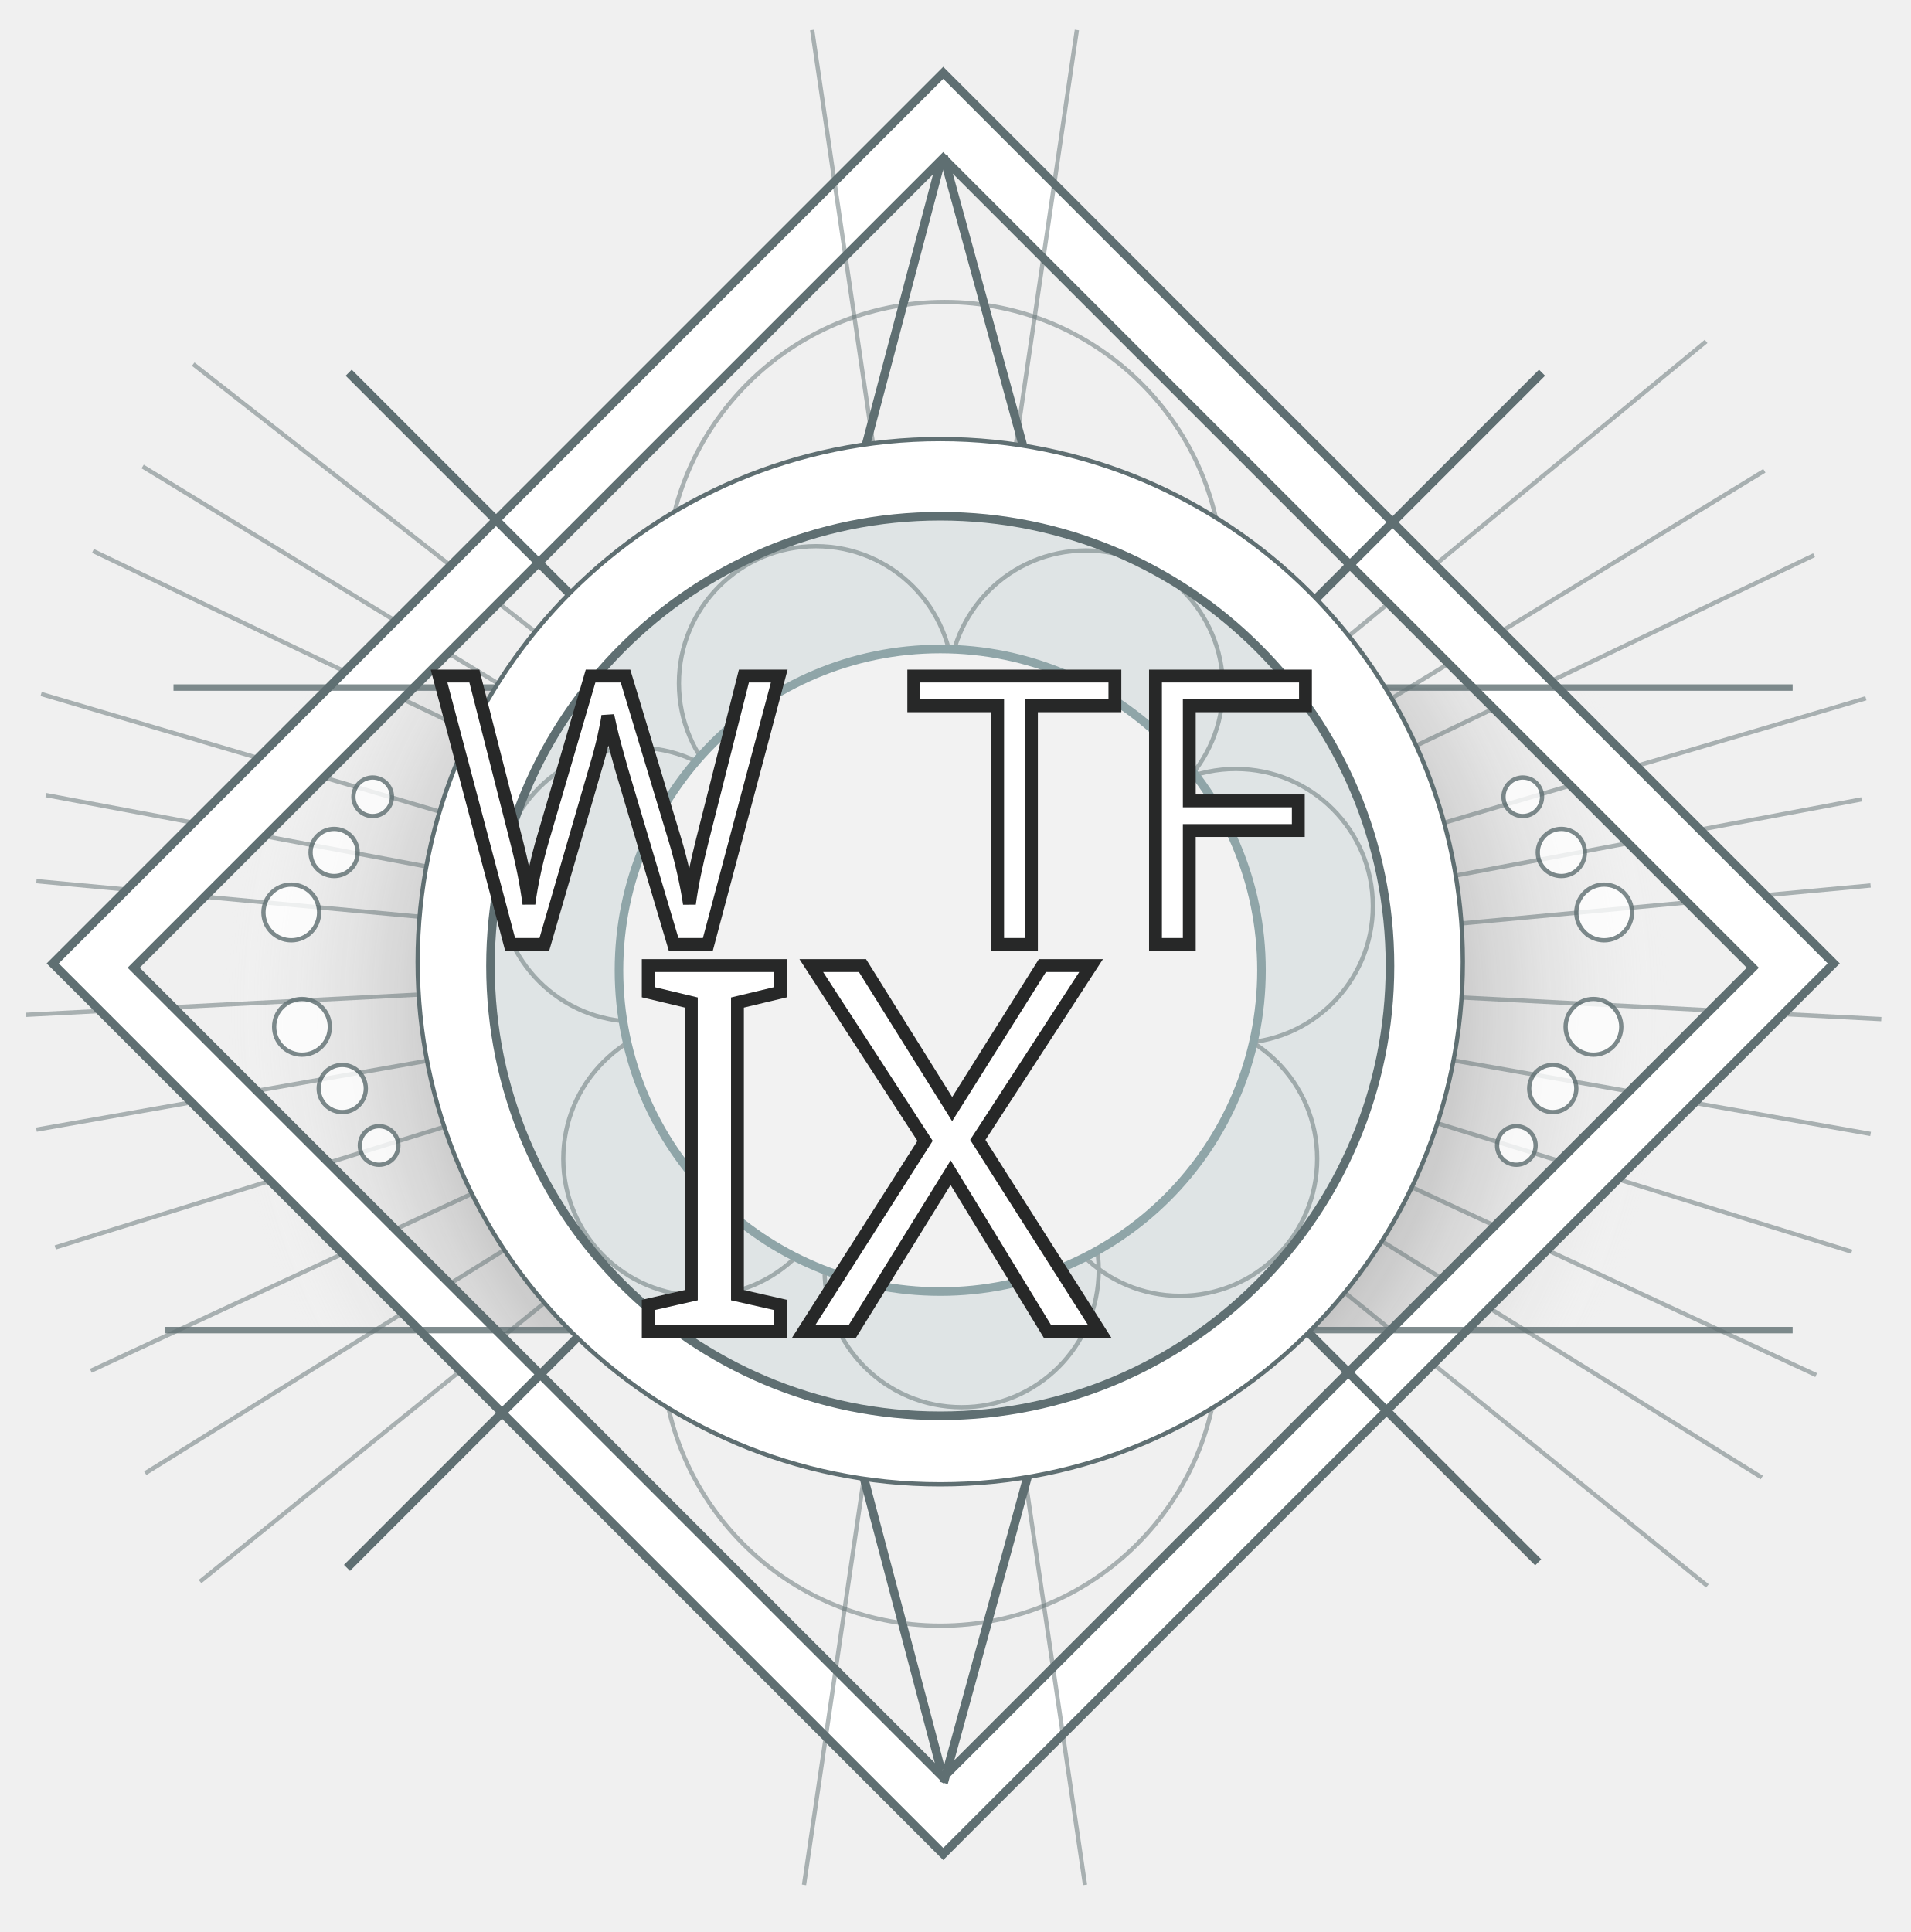
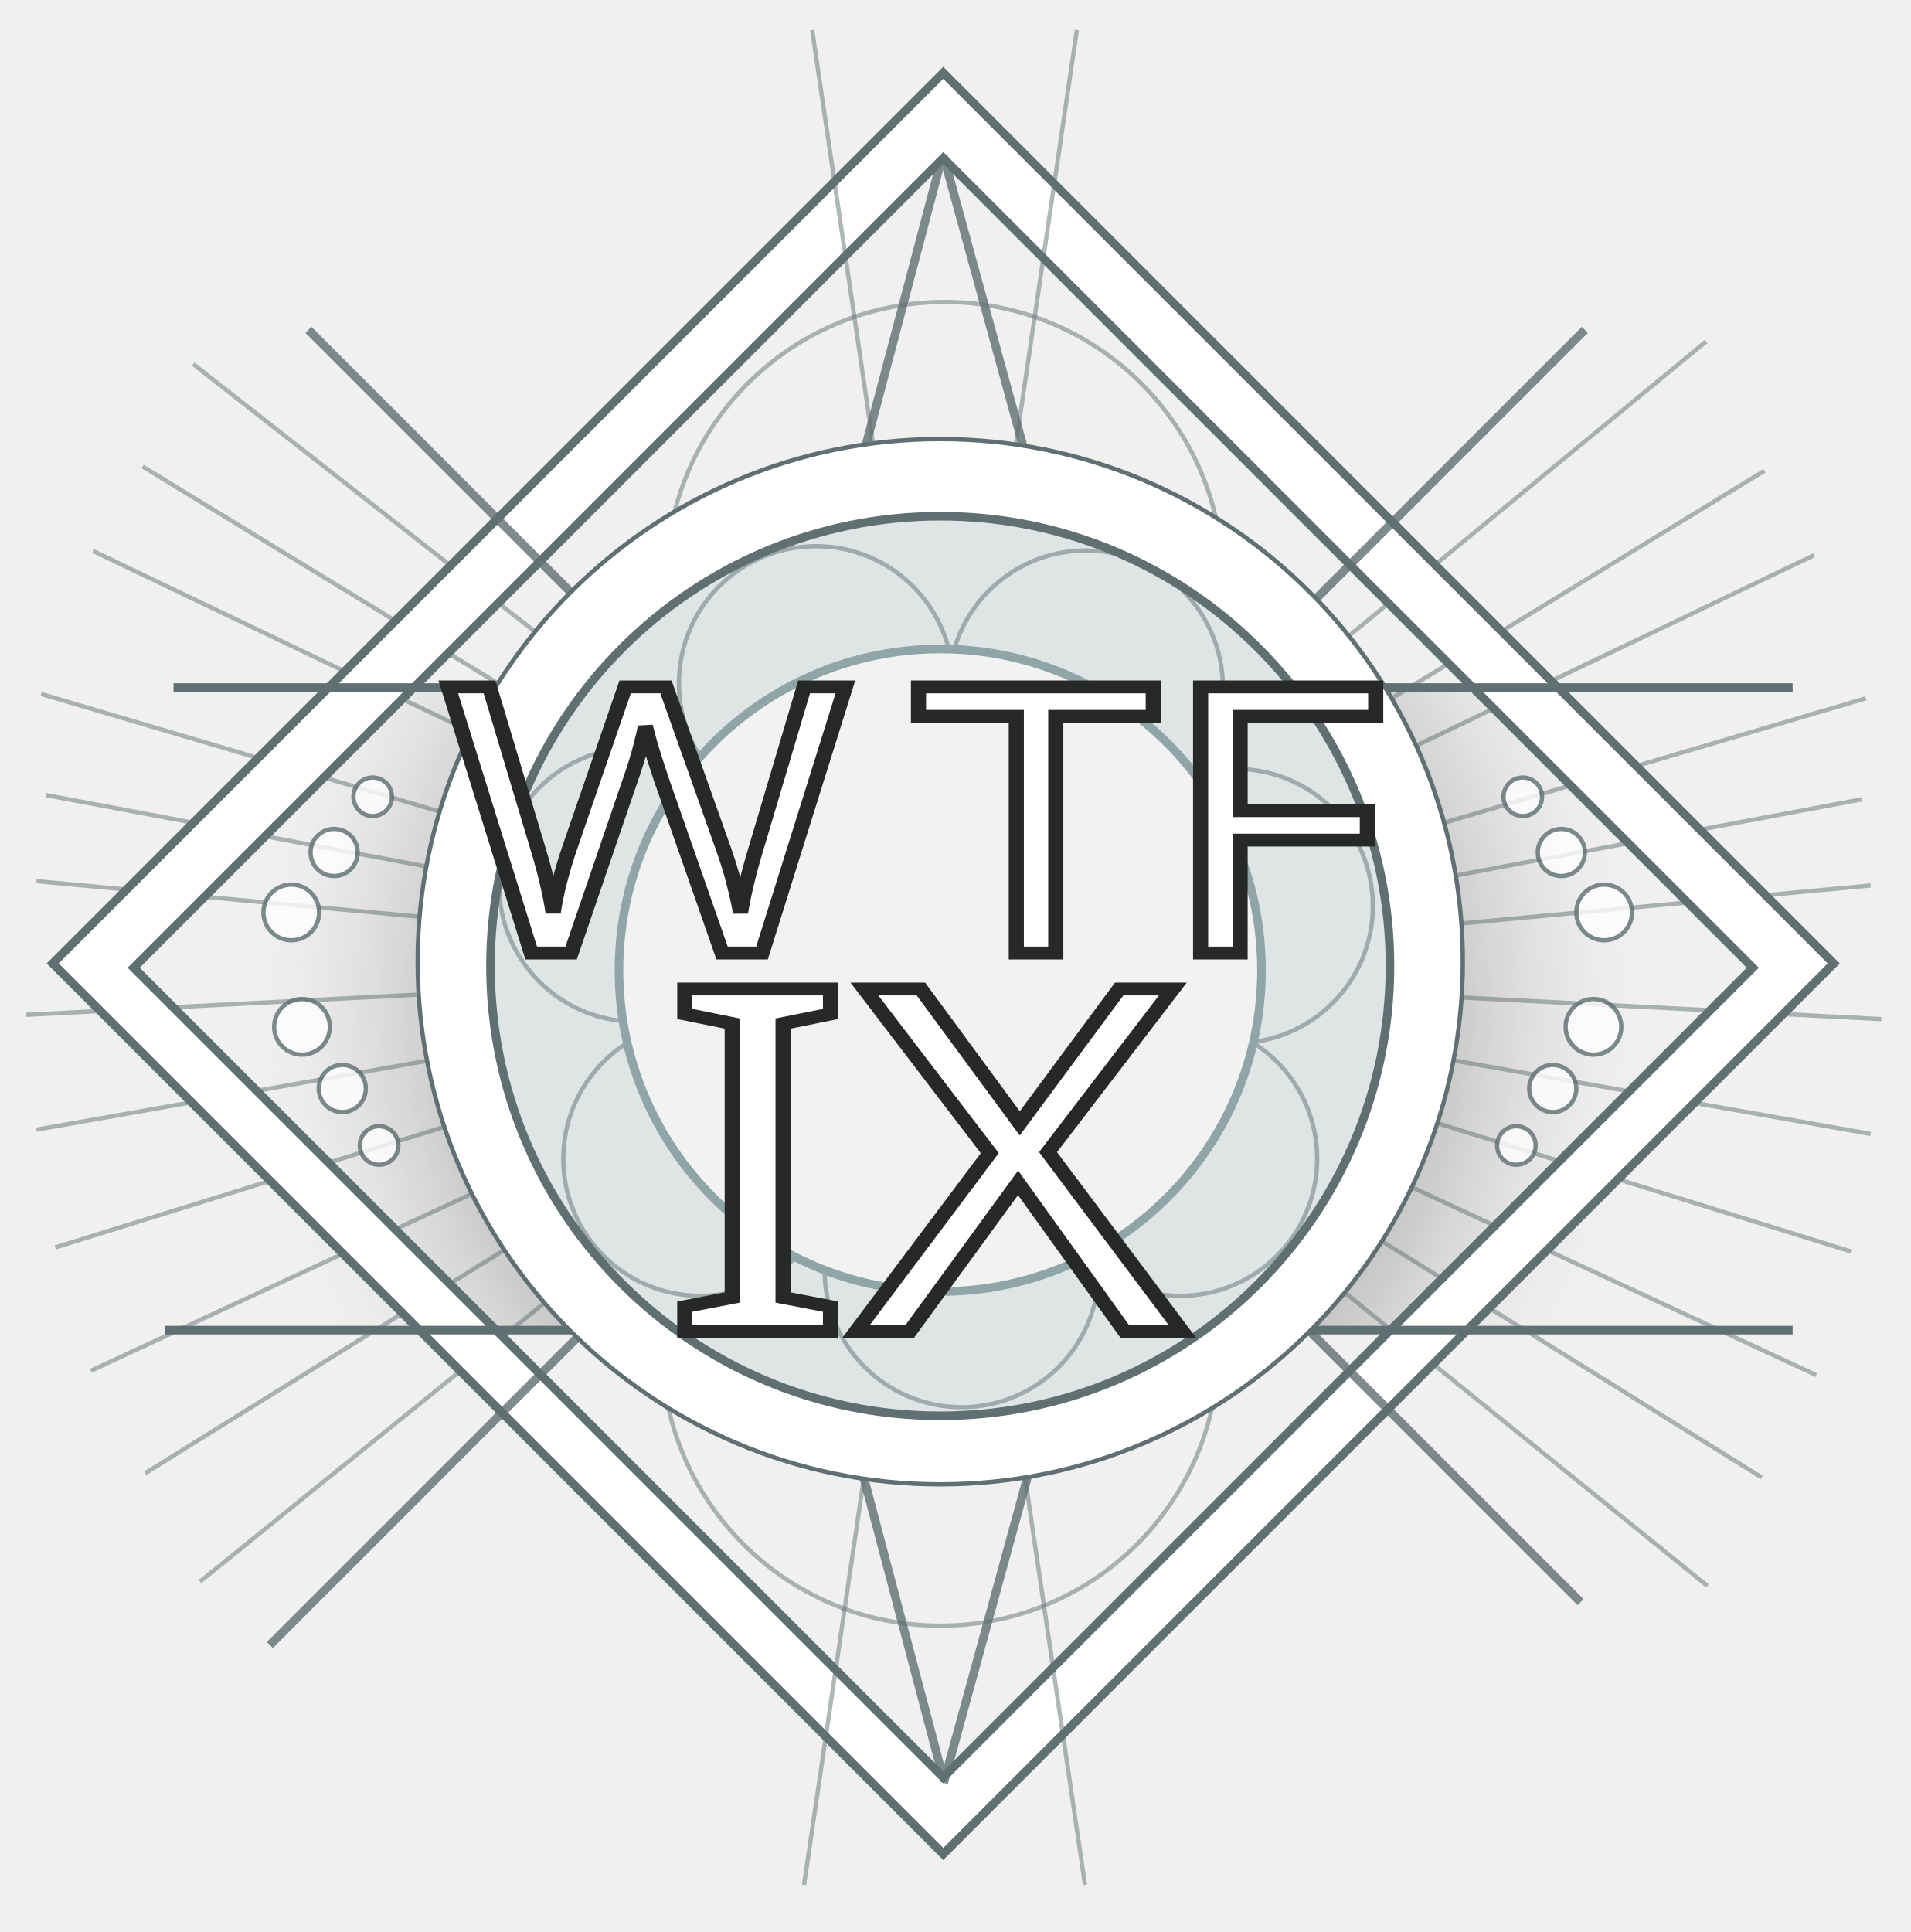
<svg xmlns="http://www.w3.org/2000/svg" version="1.1" x="0px" y="0px" viewBox="0 0 446 451" style="enable-background:new 0 0 446 451;" xml:space="preserve">
  <style type="text/css">
	.st0{display:none;opacity:0.9;fill:#DFE4E5;}
	.st1{fill:url(#SVGID_1_);}
	.st2{display:none;}
	.st3{display:inline;fill:none;stroke:#000000;}
	.st4{display:inline;fill:#FFFFFF;}
	.st5{opacity:0.5;}
	.st6{display:none;fill:none;stroke:#5F6F72;}
	.st7{fill:none;stroke:#5F6F72;}
	.st8{opacity:0.5;fill:none;stroke:#5F6F72;}
	.st9{fill:#FFFFFF;stroke:#5F6F72;stroke-width:2;}
- 	.st10{opacity:0.8;}
- 	.st11{fill:none;stroke:#5F6F72;stroke-width:1.5;}
- 	.st12{fill:none;stroke:#5F6F72;stroke-width:2;}
- 	.st13{display:inline;fill:none;stroke:#849299;}
- 	.st14{fill:#FFFFFF;stroke:#5F6F72;}
- 	.st15{fill:#DFE4E5;stroke:#5F6F72;stroke-width:2;}
- 	.st16{display:inline;}
- 	.st17{fill:#FFFFFF;stroke:#8E9FA5;stroke-width:0.5;}
- 	.st18{fill:#F2F2F2;stroke:#8FA5A8;stroke-width:2;}
- 	.st19{display:inline;fill:#545959;}
- 	.st20{font-family:'GillSans-Bold';}
- 	.st21{font-size:119.655px;}
- 	.st22{fill:#545959;}
- 	.st23{font-size:87.753px;}
- 	.st24{letter-spacing:6;}
- 	.st25{fill:#FFFFFF;stroke:#272828;stroke-width:3;}
+ 	.st10{fill:none;stroke:#5F6F72;stroke-width:2;}
+ 	.st11{opacity:0.8;}
+ 	.st12{display:inline;fill:none;stroke:#849299;}
+ 	.st13{fill:#FFFFFF;stroke:#5F6F72;}
+ 	.st14{fill:#DFE4E5;stroke:#5F6F72;stroke-width:2;}
+ 	.st15{display:inline;}
+ 	.st16{fill:#FFFFFF;stroke:#8E9FA5;stroke-width:0.5;}
+ 	.st17{fill:#F2F2F2;stroke:#8FA5A8;stroke-width:2;}
+ 	.st18{display:inline;fill:#545959;}
+ 	.st19{font-family:'GillSans-Bold';}
+ 	.st20{font-size:119.655px;}
+ 	.st21{fill:#545959;}
+ 	.st22{font-size:87.753px;}
+ 	.st23{letter-spacing:6;}
+ 	.st24{fill:#FFFFFF;stroke:#272828;stroke-width:3;}
+ 	.st25{font-family:'Raleway-Black';}
+ 	.st26{font-size:112px;}
+ 	.st27{font-family:'MavenPro-Black';}
+ 	.st28{font-size:87px;}
+ 	.st29{letter-spacing:4.2;}
</style>
  <g id="Layer_8">
    <circle class="st0" cx="219.5" cy="224.5" r="161.5" />
    <radialGradient id="SVGID_1_" cx="221.25" cy="235.5" r="169.551" gradientUnits="userSpaceOnUse">
      <stop offset="0" style="stop-color:#222222" />
      <stop offset="0.202" style="stop-color:#252525;stop-opacity:0.798" />
      <stop offset="0.343" style="stop-color:#2E2E2E;stop-opacity:0.657" />
      <stop offset="0.465" style="stop-color:#3D3D3D;stop-opacity:0.535" />
      <stop offset="0.577" style="stop-color:#535353;stop-opacity:0.423" />
      <stop offset="0.681" style="stop-color:#707070;stop-opacity:0.319" />
      <stop offset="0.78" style="stop-color:#929292;stop-opacity:0.22" />
      <stop offset="0.875" style="stop-color:#BCBCBC;stop-opacity:0.125" />
      <stop offset="0.965" style="stop-color:#EAEAEA;stop-opacity:3.552890e-02" />
      <stop offset="1" style="stop-color:#FFFFFF;stop-opacity:0" />
    </radialGradient>
    <rect x="-6.5" y="160.5" class="st1" width="455.5" height="150" />
  </g>
  <g id="Layer_6">
    <g class="st2">
      <path class="st3" d="M349.5,393.5c-22.2-50.6-72.7-86-131.5-86s-109.3,35.4-131.5,86H349.5z" />
      <rect x="81.5" y="389.5" class="st4" width="269" height="30" />
    </g>
    <g class="st2">
      <path class="st3" d="M351.5,50.5c-22.2,50.6-72.7,86-131.5,86s-109.3-35.4-131.5-86H351.5z" />
      <rect x="83.5" y="24.5" class="st4" width="269" height="30" />
    </g>
  </g>
  <g id="Layer_7">
    <g class="st5">
      <line class="st6" x1="374" y1="57" x2="239.4" y2="249.3" />
      <line class="st7" x1="398.3" y1="79.7" x2="220.7" y2="226.1" />
      <line class="st6" x1="370.8" y1="60.5" x2="259.9" y2="271.9" />
      <line class="st7" x1="411.9" y1="109.9" x2="219.6" y2="227.3" />
      <line class="st6" x1="364.6" y1="67.3" x2="281.2" y2="295" />
      <line class="st6" x1="353.1" y1="79.9" x2="299.9" y2="315.4" />
      <line class="st6" x1="341" y1="93.1" x2="319.9" y2="337.1" />
      <line class="st6" x1="325" y1="110.7" x2="335.9" y2="354.7" />
      <line class="st6" x1="308.5" y1="128.9" x2="347.6" y2="367.2" />
      <line class="st6" x1="359.9" y1="380.5" x2="289.4" y2="150" />
      <line class="st6" x1="368.9" y1="390.2" x2="270.9" y2="170.3" />
      <line class="st6" x1="251.7" y1="191.4" x2="374.8" y2="396.5" />
      <line class="st6" x1="232.9" y1="212.8" x2="376.4" y2="398" />
      <line class="st7" x1="220.3" y1="226" x2="398.6" y2="370.2" />
      <line class="st7" x1="220.3" y1="226.1" x2="411.3" y2="344.9" />
      <line class="st7" x1="220.2" y1="226.3" x2="424" y2="321" />
      <line class="st7" x1="220.1" y1="226.4" x2="432.3" y2="292.2" />
      <line class="st7" x1="220" y1="226.5" x2="436.7" y2="264.7" />
      <line class="st7" x1="423.5" y1="129.6" x2="219.6" y2="227.2" />
      <line class="st7" x1="439.2" y1="237.9" x2="220" y2="226.6" />
      <line class="st7" x1="219" y1="226.9" x2="436.7" y2="206.7" />
      <line class="st7" x1="435.6" y1="163" x2="220.5" y2="226.5" />
      <line class="st7" x1="219.8" y1="226.9" x2="434.6" y2="186.6" />
    </g>
    <g class="st5">
      <line class="st6" x1="71.2" y1="56" x2="205.8" y2="248.3" />
      <line class="st7" x1="45.1" y1="85" x2="226.3" y2="226.8" />
      <line class="st6" x1="74.4" y1="59.5" x2="185.3" y2="270.9" />
      <line class="st7" x1="33.3" y1="108.9" x2="225.6" y2="226.3" />
      <line class="st6" x1="80.7" y1="66.3" x2="164" y2="294" />
      <line class="st6" x1="92.1" y1="78.9" x2="145.3" y2="314.4" />
      <line class="st6" x1="104.2" y1="92.1" x2="125.3" y2="336.1" />
      <line class="st6" x1="120.2" y1="109.7" x2="109.3" y2="353.7" />
      <line class="st6" x1="136.7" y1="127.9" x2="97.6" y2="366.2" />
      <line class="st6" x1="85.3" y1="379.5" x2="155.9" y2="149" />
      <line class="st6" x1="76.3" y1="389.2" x2="174.4" y2="169.3" />
      <line class="st6" x1="193.5" y1="190.4" x2="70.4" y2="395.5" />
      <line class="st6" x1="212.4" y1="211.8" x2="68.8" y2="397" />
      <line class="st7" x1="224.9" y1="225" x2="46.7" y2="369.2" />
      <line class="st7" x1="225" y1="225.1" x2="33.9" y2="343.9" />
      <line class="st7" x1="225" y1="225.3" x2="21.2" y2="320" />
      <line class="st7" x1="225.1" y1="225.4" x2="12.9" y2="291.2" />
      <line class="st7" x1="225.2" y1="225.5" x2="8.5" y2="263.7" />
      <line class="st7" x1="21.7" y1="128.6" x2="225.6" y2="226.2" />
      <line class="st7" x1="6" y1="236.9" x2="225.2" y2="225.6" />
      <line class="st7" x1="226.2" y1="225.9" x2="8.5" y2="205.7" />
      <line class="st7" x1="9.6" y1="162" x2="224.7" y2="225.5" />
      <line class="st7" x1="225.4" y1="225.9" x2="10.7" y2="185.6" />
    </g>
  </g>
  <g id="Layer_1">
    <circle class="st8" cx="219.5" cy="314.5" r="65" />
    <circle class="st8" cx="220.5" cy="135.5" r="65" />
    <path class="st9" d="M220.2,17L12.3,224.9l207.9,207.9l207.9-207.9L220.2,17z M31.2,225.9l189-189l189,189l-189,189L31.2,225.9z" />
-     <g class="st10">
-       <line class="st11" x1="38.5" y1="310.5" x2="418.5" y2="310.5" />
-       <line class="st11" x1="40.5" y1="160.5" x2="418.5" y2="160.5" />
-     </g>
-     <g>
-       <line class="st12" x1="359.1" y1="364.7" x2="81.4" y2="87" />
-       <line class="st12" x1="81" y1="366" x2="360" y2="87" />
-     </g>
-     <line class="st9" x1="149.5" y1="147.5" x2="219.7" y2="413.2" />
-     <line class="st9" x1="294.5" y1="145.5" x2="220.3" y2="416.2" />
-     <line class="st9" x1="149.5" y1="303.2" x2="219.7" y2="37.5" />
-     <line class="st9" x1="294.5" y1="307.2" x2="220.3" y2="36.5" />
+     <line class="st10" x1="38.5" y1="310.5" x2="418.5" y2="310.5" />
+     <line class="st10" x1="40.5" y1="160.5" x2="418.5" y2="160.5" />
+     <g class="st11">
+       <line class="st10" x1="369" y1="374" x2="72" y2="77" />
+       <line class="st10" x1="63" y1="384" x2="370" y2="77" />
+       <line class="st9" x1="149.5" y1="147.5" x2="219.7" y2="413.2" />
+       <line class="st9" x1="294.5" y1="145.5" x2="220.3" y2="416.2" />
+       <line class="st9" x1="149.5" y1="303.2" x2="219.7" y2="37.5" />
+       <line class="st9" x1="294.5" y1="307.2" x2="220.3" y2="36.5" />
+     </g>
    <g class="st5">
      <line class="st7" x1="189.6" y1="7" x2="253.3" y2="440" />
      <line class="st7" x1="251.4" y1="7" x2="187.7" y2="440" />
    </g>
  </g>
  <g id="Layer_3">
    <g class="st2">
-       <line class="st13" x1="201.2" y1="57" x2="52.7" y2="249.3" />
-       <line class="st13" x1="203.3" y1="55" x2="30.8" y2="227.5" />
-       <line class="st13" x1="228" y1="79.7" x2="32.1" y2="226.1" />
-       <line class="st13" x1="197.7" y1="60.5" x2="75.4" y2="271.9" />
-       <line class="st13" x1="243" y1="109.9" x2="30.9" y2="227.3" />
-       <line class="st13" x1="190.8" y1="67.3" x2="98.9" y2="295" />
-       <line class="st13" x1="178.2" y1="79.9" x2="119.5" y2="315.4" />
-       <line class="st13" x1="164.8" y1="93.1" x2="141.5" y2="337.1" />
-       <line class="st13" x1="147.2" y1="110.7" x2="159.2" y2="354.7" />
-       <line class="st13" x1="129" y1="128.9" x2="172.1" y2="367.2" />
-       <line class="st13" x1="185.6" y1="380.5" x2="107.8" y2="150" />
-       <line class="st13" x1="195.6" y1="390.2" x2="87.4" y2="170.3" />
-       <line class="st13" x1="66.3" y1="191.4" x2="202.1" y2="396.5" />
-       <line class="st13" x1="45.5" y1="212.8" x2="203.9" y2="398" />
-       <line class="st13" x1="31.8" y1="225.8" x2="210.7" y2="389.2" />
-       <line class="st13" x1="31.7" y1="226" x2="228.3" y2="370.2" />
-       <line class="st13" x1="31.6" y1="226.1" x2="242.3" y2="344.9" />
-       <line class="st13" x1="31.5" y1="226.3" x2="256.4" y2="321" />
-       <line class="st13" x1="31.4" y1="226.4" x2="265.5" y2="292.2" />
-       <line class="st13" x1="31.3" y1="226.5" x2="270.3" y2="264.7" />
-       <line class="st13" x1="255.8" y1="129.6" x2="30.9" y2="227.2" />
-       <line class="st13" x1="273.1" y1="237.9" x2="31.3" y2="226.6" />
-       <line class="st13" x1="31.2" y1="226.8" x2="269.4" y2="190.8" />
-       <line class="st13" x1="270" y1="170.5" x2="31" y2="227" />
-       <line class="st13" x1="31.1" y1="226.9" x2="268" y2="186.6" />
-     </g>
-     <g class="st2">
-       <line class="st13" x1="238.7" y1="57" x2="387.2" y2="249.3" />
-       <line class="st13" x1="236.6" y1="55" x2="409.1" y2="227.5" />
-       <line class="st13" x1="211.9" y1="79.7" x2="407.7" y2="226.1" />
-       <line class="st13" x1="242.2" y1="60.5" x2="364.5" y2="271.9" />
-       <line class="st13" x1="196.9" y1="109.9" x2="409" y2="227.3" />
-       <line class="st13" x1="249.1" y1="67.3" x2="341" y2="295" />
-       <line class="st13" x1="261.7" y1="79.9" x2="320.4" y2="315.4" />
-       <line class="st13" x1="275" y1="93.1" x2="298.4" y2="337.1" />
-       <line class="st13" x1="292.7" y1="110.7" x2="280.7" y2="354.7" />
-       <line class="st13" x1="310.9" y1="128.9" x2="267.8" y2="367.2" />
-       <line class="st13" x1="254.3" y1="380.5" x2="332.1" y2="150" />
-       <line class="st13" x1="244.3" y1="390.2" x2="352.5" y2="170.3" />
-       <line class="st13" x1="373.6" y1="191.4" x2="237.8" y2="396.5" />
-       <line class="st13" x1="394.4" y1="212.8" x2="236" y2="398" />
-       <line class="st13" x1="408.1" y1="225.8" x2="229.2" y2="389.2" />
-       <line class="st13" x1="408.2" y1="226" x2="211.6" y2="370.2" />
-       <line class="st13" x1="408.3" y1="226.1" x2="197.6" y2="344.9" />
-       <line class="st13" x1="408.4" y1="226.3" x2="183.5" y2="321" />
-       <line class="st13" x1="408.5" y1="226.4" x2="174.4" y2="292.2" />
-       <line class="st13" x1="408.6" y1="226.5" x2="169.6" y2="264.7" />
-       <line class="st13" x1="184.1" y1="129.6" x2="409" y2="227.2" />
-       <line class="st13" x1="166.8" y1="237.9" x2="408.6" y2="226.6" />
-       <line class="st13" x1="408.7" y1="226.8" x2="170.4" y2="190.8" />
-       <line class="st13" x1="169.9" y1="170.5" x2="408.9" y2="227" />
-       <line class="st13" x1="408.8" y1="226.9" x2="171.9" y2="186.6" />
-     </g>
-     <circle class="st14" cx="219.5" cy="224.5" r="122" />
+       <line class="st12" x1="201.2" y1="57" x2="52.7" y2="249.3" />
+       <line class="st12" x1="203.3" y1="55" x2="30.8" y2="227.5" />
+       <line class="st12" x1="228" y1="79.7" x2="32.1" y2="226.1" />
+       <line class="st12" x1="197.7" y1="60.5" x2="75.4" y2="271.9" />
+       <line class="st12" x1="243" y1="109.9" x2="30.9" y2="227.3" />
+       <line class="st12" x1="190.8" y1="67.3" x2="98.9" y2="295" />
+       <line class="st12" x1="178.2" y1="79.9" x2="119.5" y2="315.4" />
+       <line class="st12" x1="164.8" y1="93.1" x2="141.5" y2="337.1" />
+       <line class="st12" x1="147.2" y1="110.7" x2="159.2" y2="354.7" />
+       <line class="st12" x1="129" y1="128.9" x2="172.1" y2="367.2" />
+       <line class="st12" x1="185.6" y1="380.5" x2="107.8" y2="150" />
+       <line class="st12" x1="195.6" y1="390.2" x2="87.4" y2="170.3" />
+       <line class="st12" x1="66.3" y1="191.4" x2="202.1" y2="396.5" />
+       <line class="st12" x1="45.5" y1="212.8" x2="203.9" y2="398" />
+       <line class="st12" x1="31.8" y1="225.8" x2="210.7" y2="389.2" />
+       <line class="st12" x1="31.7" y1="226" x2="228.3" y2="370.2" />
+       <line class="st12" x1="31.6" y1="226.1" x2="242.3" y2="344.9" />
+       <line class="st12" x1="31.5" y1="226.3" x2="256.4" y2="321" />
+       <line class="st12" x1="31.4" y1="226.4" x2="265.5" y2="292.2" />
+       <line class="st12" x1="31.3" y1="226.5" x2="270.3" y2="264.7" />
+       <line class="st12" x1="255.8" y1="129.6" x2="30.9" y2="227.2" />
+       <line class="st12" x1="273.1" y1="237.9" x2="31.3" y2="226.6" />
+       <line class="st12" x1="31.2" y1="226.8" x2="269.4" y2="190.8" />
+       <line class="st12" x1="270" y1="170.5" x2="31" y2="227" />
+       <line class="st12" x1="31.1" y1="226.9" x2="268" y2="186.6" />
+     </g>
+     <g class="st2">
+       <line class="st12" x1="238.7" y1="57" x2="387.2" y2="249.3" />
+       <line class="st12" x1="236.6" y1="55" x2="409.1" y2="227.5" />
+       <line class="st12" x1="211.9" y1="79.7" x2="407.7" y2="226.1" />
+       <line class="st12" x1="242.2" y1="60.5" x2="364.5" y2="271.9" />
+       <line class="st12" x1="196.9" y1="109.9" x2="409" y2="227.3" />
+       <line class="st12" x1="249.1" y1="67.3" x2="341" y2="295" />
+       <line class="st12" x1="261.7" y1="79.9" x2="320.4" y2="315.4" />
+       <line class="st12" x1="275" y1="93.1" x2="298.4" y2="337.1" />
+       <line class="st12" x1="292.7" y1="110.7" x2="280.7" y2="354.7" />
+       <line class="st12" x1="310.9" y1="128.9" x2="267.8" y2="367.2" />
+       <line class="st12" x1="254.3" y1="380.5" x2="332.1" y2="150" />
+       <line class="st12" x1="244.3" y1="390.2" x2="352.5" y2="170.3" />
+       <line class="st12" x1="373.6" y1="191.4" x2="237.8" y2="396.5" />
+       <line class="st12" x1="394.4" y1="212.8" x2="236" y2="398" />
+       <line class="st12" x1="408.1" y1="225.8" x2="229.2" y2="389.2" />
+       <line class="st12" x1="408.2" y1="226" x2="211.6" y2="370.2" />
+       <line class="st12" x1="408.3" y1="226.1" x2="197.6" y2="344.9" />
+       <line class="st12" x1="408.4" y1="226.3" x2="183.5" y2="321" />
+       <line class="st12" x1="408.5" y1="226.4" x2="174.4" y2="292.2" />
+       <line class="st12" x1="408.6" y1="226.5" x2="169.6" y2="264.7" />
+       <line class="st12" x1="184.1" y1="129.6" x2="409" y2="227.2" />
+       <line class="st12" x1="166.8" y1="237.9" x2="408.6" y2="226.6" />
+       <line class="st12" x1="408.7" y1="226.8" x2="170.4" y2="190.8" />
+       <line class="st12" x1="169.9" y1="170.5" x2="408.9" y2="227" />
+       <line class="st12" x1="408.8" y1="226.9" x2="171.9" y2="186.6" />
+     </g>
+     <circle class="st13" cx="219.5" cy="224.5" r="122" />
    <g id="Layer_5" class="st2">
-       <line class="st13" x1="204.1" y1="-35.3" x2="251.9" y2="335.6" />
-       <line class="st13" x1="228.8" y1="-39.8" x2="228.8" y2="335.8" />
-       <line class="st13" x1="254.9" y1="-39.8" x2="201.1" y2="332.7" />
-       <line class="st13" x1="178" y1="-27.7" x2="274.9" y2="335.5" />
-       <line class="st13" x1="281.1" y1="-23.2" x2="178" y2="335.4" />
-       <line class="st13" x1="153.4" y1="-12.7" x2="301.1" y2="335.1" />
-       <line class="st13" x1="130.3" y1="14.7" x2="322.7" y2="334.9" />
-       <line class="st13" x1="105.6" y1="43.6" x2="345.7" y2="334.5" />
-       <line class="st13" x1="87.2" y1="81.9" x2="365.7" y2="334.4" />
-       <line class="st13" x1="71.8" y1="121.6" x2="378.1" y2="334" />
-       <line class="st13" x1="391.9" y1="333.7" x2="56.4" y2="167.5" />
-       <line class="st13" x1="404.2" y1="333.5" x2="47.2" y2="211.9" />
-       <line class="st13" x1="42.5" y1="257.8" x2="413.5" y2="333.2" />
-       <line class="st13" x1="41" y1="303.7" x2="415" y2="332.9" />
-       <line class="st13" x1="42.5" y1="332.8" x2="415" y2="315.9" />
-       <line class="st13" x1="41" y1="333.1" x2="411.9" y2="276.1" />
-       <line class="st13" x1="45.6" y1="333.3" x2="404.2" y2="233.3" />
-       <line class="st13" x1="50.2" y1="333.6" x2="398.1" y2="192" />
-       <line class="st13" x1="57.9" y1="333.8" x2="384.2" y2="150.7" />
-       <line class="st13" x1="68.7" y1="334.1" x2="370.4" y2="115.6" />
-       <line class="st13" x1="298" y1="-15.7" x2="159.5" y2="335.3" />
-       <line class="st13" x1="356.5" y1="83.4" x2="81" y2="334.2" />
-       <line class="st13" x1="96.4" y1="334.6" x2="316.5" y2="36" />
-       <line class="st13" x1="335" y1="13.3" x2="136.4" y2="335" />
-       <line class="st13" x1="113.3" y1="334.7" x2="327.3" y2="33.1" />
-     </g>
-     <circle class="st15" cx="219.5" cy="225.5" r="105" />
-     <g class="st10">
-       <g>
-         <circle class="st14" cx="78" cy="199" r="5.5" />
-         <circle class="st14" cx="68" cy="213" r="6.5" />
-         <circle class="st14" cx="87" cy="186" r="4.5" />
-       </g>
-       <g>
-         <circle class="st14" cx="79.9" cy="254.1" r="5.5" />
-         <circle class="st14" cx="70.5" cy="239.7" r="6.5" />
-         <circle class="st14" cx="88.5" cy="267.4" r="4.5" />
-       </g>
-     </g>
-     <g class="st10">
-       <g>
-         <circle class="st14" cx="364.5" cy="199" r="5.5" />
-         <circle class="st14" cx="374.5" cy="213" r="6.5" />
-         <circle class="st14" cx="355.5" cy="186" r="4.5" />
-       </g>
-       <g>
-         <circle class="st14" cx="362.5" cy="254.1" r="5.5" />
-         <circle class="st14" cx="372" cy="239.7" r="6.5" />
-         <circle class="st14" cx="354" cy="267.4" r="4.5" />
-       </g>
-     </g>
-     <g class="st2">
-       <g class="st16">
-         <circle class="st17" cx="164.1" cy="391.6" r="5" />
-         <circle class="st17" cx="176.5" cy="403.2" r="5" />
-         <circle class="st17" cx="188" cy="414.8" r="5" />
-         <circle class="st17" cx="200.4" cy="426.5" r="5" />
-       </g>
-       <g class="st16">
-         <circle class="st17" cx="278.4" cy="390.6" r="5" />
-         <circle class="st17" cx="266" cy="402.2" r="5" />
-         <circle class="st17" cx="254.5" cy="413.8" r="5" />
-         <circle class="st17" cx="242.1" cy="425.5" r="5" />
-       </g>
-     </g>
-     <g class="st2">
-       <g class="st16">
-         <circle class="st17" cx="163.4" cy="57.5" r="5" />
-         <circle class="st17" cx="175.8" cy="45.8" r="5" />
-         <circle class="st17" cx="187.2" cy="34.2" r="5" />
-         <circle class="st17" cx="199.6" cy="22.5" r="5" />
-       </g>
-       <g class="st16">
-         <circle class="st17" cx="277.6" cy="58.5" r="5" />
-         <circle class="st17" cx="265.2" cy="46.8" r="5" />
-         <circle class="st17" cx="253.8" cy="35.2" r="5" />
-         <circle class="st17" cx="241.4" cy="23.5" r="5" />
+       <line class="st12" x1="204.1" y1="-35.3" x2="251.9" y2="335.6" />
+       <line class="st12" x1="228.8" y1="-39.8" x2="228.8" y2="335.8" />
+       <line class="st12" x1="254.9" y1="-39.8" x2="201.1" y2="332.7" />
+       <line class="st12" x1="178" y1="-27.7" x2="274.9" y2="335.5" />
+       <line class="st12" x1="281.1" y1="-23.2" x2="178" y2="335.4" />
+       <line class="st12" x1="153.4" y1="-12.7" x2="301.1" y2="335.1" />
+       <line class="st12" x1="130.3" y1="14.7" x2="322.7" y2="334.9" />
+       <line class="st12" x1="105.6" y1="43.6" x2="345.7" y2="334.5" />
+       <line class="st12" x1="87.2" y1="81.9" x2="365.7" y2="334.4" />
+       <line class="st12" x1="71.8" y1="121.6" x2="378.1" y2="334" />
+       <line class="st12" x1="391.9" y1="333.7" x2="56.4" y2="167.5" />
+       <line class="st12" x1="404.2" y1="333.5" x2="47.2" y2="211.9" />
+       <line class="st12" x1="42.5" y1="257.8" x2="413.5" y2="333.2" />
+       <line class="st12" x1="41" y1="303.7" x2="415" y2="332.9" />
+       <line class="st12" x1="42.5" y1="332.8" x2="415" y2="315.9" />
+       <line class="st12" x1="41" y1="333.1" x2="411.9" y2="276.1" />
+       <line class="st12" x1="45.6" y1="333.3" x2="404.2" y2="233.3" />
+       <line class="st12" x1="50.2" y1="333.6" x2="398.1" y2="192" />
+       <line class="st12" x1="57.9" y1="333.8" x2="384.2" y2="150.7" />
+       <line class="st12" x1="68.7" y1="334.1" x2="370.4" y2="115.6" />
+       <line class="st12" x1="298" y1="-15.7" x2="159.5" y2="335.3" />
+       <line class="st12" x1="356.5" y1="83.4" x2="81" y2="334.2" />
+       <line class="st12" x1="96.4" y1="334.6" x2="316.5" y2="36" />
+       <line class="st12" x1="335" y1="13.3" x2="136.4" y2="335" />
+       <line class="st12" x1="113.3" y1="334.7" x2="327.3" y2="33.1" />
+     </g>
+     <circle class="st14" cx="219.5" cy="225.5" r="105" />
+     <g class="st11">
+       <g>
+         <circle class="st13" cx="78" cy="199" r="5.5" />
+         <circle class="st13" cx="68" cy="213" r="6.5" />
+         <circle class="st13" cx="87" cy="186" r="4.5" />
+       </g>
+       <g>
+         <circle class="st13" cx="79.9" cy="254.1" r="5.5" />
+         <circle class="st13" cx="70.5" cy="239.7" r="6.5" />
+         <circle class="st13" cx="88.5" cy="267.4" r="4.5" />
+       </g>
+     </g>
+     <g class="st11">
+       <g>
+         <circle class="st13" cx="364.5" cy="199" r="5.5" />
+         <circle class="st13" cx="374.5" cy="213" r="6.5" />
+         <circle class="st13" cx="355.5" cy="186" r="4.5" />
+       </g>
+       <g>
+         <circle class="st13" cx="362.5" cy="254.1" r="5.5" />
+         <circle class="st13" cx="372" cy="239.7" r="6.5" />
+         <circle class="st13" cx="354" cy="267.4" r="4.5" />
+       </g>
+     </g>
+     <g class="st2">
+       <g class="st15">
+         <circle class="st16" cx="164.1" cy="391.6" r="5" />
+         <circle class="st16" cx="176.5" cy="403.2" r="5" />
+         <circle class="st16" cx="188" cy="414.8" r="5" />
+         <circle class="st16" cx="200.4" cy="426.5" r="5" />
+       </g>
+       <g class="st15">
+         <circle class="st16" cx="278.4" cy="390.6" r="5" />
+         <circle class="st16" cx="266" cy="402.2" r="5" />
+         <circle class="st16" cx="254.5" cy="413.8" r="5" />
+         <circle class="st16" cx="242.1" cy="425.5" r="5" />
+       </g>
+     </g>
+     <g class="st2">
+       <g class="st15">
+         <circle class="st16" cx="163.4" cy="57.5" r="5" />
+         <circle class="st16" cx="175.8" cy="45.8" r="5" />
+         <circle class="st16" cx="187.2" cy="34.2" r="5" />
+         <circle class="st16" cx="199.6" cy="22.5" r="5" />
+       </g>
+       <g class="st15">
+         <circle class="st16" cx="277.6" cy="58.5" r="5" />
+         <circle class="st16" cx="265.2" cy="46.8" r="5" />
+         <circle class="st16" cx="253.8" cy="35.2" r="5" />
+         <circle class="st16" cx="241.4" cy="23.5" r="5" />
      </g>
    </g>
    <g class="st5">
      <circle class="st7" cx="253.5" cy="160.5" r="32" />
      <circle class="st7" cx="190.5" cy="159.5" r="32" />
      <circle class="st7" cx="288.5" cy="211.5" r="32" />
      <circle class="st7" cx="275.5" cy="270.5" r="32" />
      <circle class="st7" cx="224.5" cy="296.5" r="32" />
      <circle class="st7" cx="163.5" cy="270.5" r="32" />
      <circle class="st7" cx="148.5" cy="206.5" r="32" />
    </g>
-     <circle class="st18" cx="219.5" cy="226.5" r="75" />
+     <circle class="st17" cx="219.5" cy="226.5" r="75" />
  </g>
  <g id="Layer_4" class="st2">
</g>
  <g id="Layer_2" class="st2">
-     <text transform="matrix(1 0 0 1 146.5508 310.8398)" class="st19 st20 st21">IX</text>
-     <text transform="matrix(1 0 0 1 101.4478 220.4717)" class="st16">
-       <tspan x="0" y="0" class="st22 st20 st23 st24">W</tspan>
-       <tspan x="111" y="0" class="st22 st20 st23">TF</tspan>
+     <text transform="matrix(1 0 0 1 146.5508 310.8398)" class="st18 st19 st20">IX</text>
+     <text transform="matrix(1 0 0 1 101.4478 220.4717)" class="st15">
+       <tspan x="0" y="0" class="st21 st19 st22 st23">W</tspan>
+       <tspan x="111" y="0" class="st21 st19 st22">TF</tspan>
    </text>
  </g>
  <g id="Layer_9">
-     <text transform="matrix(1 0 0 1 146.5508 310.8398)" class="st25 st20 st21">IX</text>
-     <text transform="matrix(1 0 0 1 101.4478 220.4717)">
-       <tspan x="0" y="0" class="st25 st20 st23 st24">W</tspan>
-       <tspan x="111" y="0" class="st25 st20 st23">TF</tspan>
+     <text transform="matrix(1.1775 0 0 1 154.5857 310.8398)" class="st24 st25 st26">IX</text>
+     <text transform="matrix(1.1775 0 0 1 103.4182 222.4717)">
+       <tspan x="0" y="0" class="st24 st27 st28 st29">W</tspan>
+       <tspan x="93.4" y="0" class="st24 st27 st28">TF</tspan>
    </text>
  </g>
</svg>
